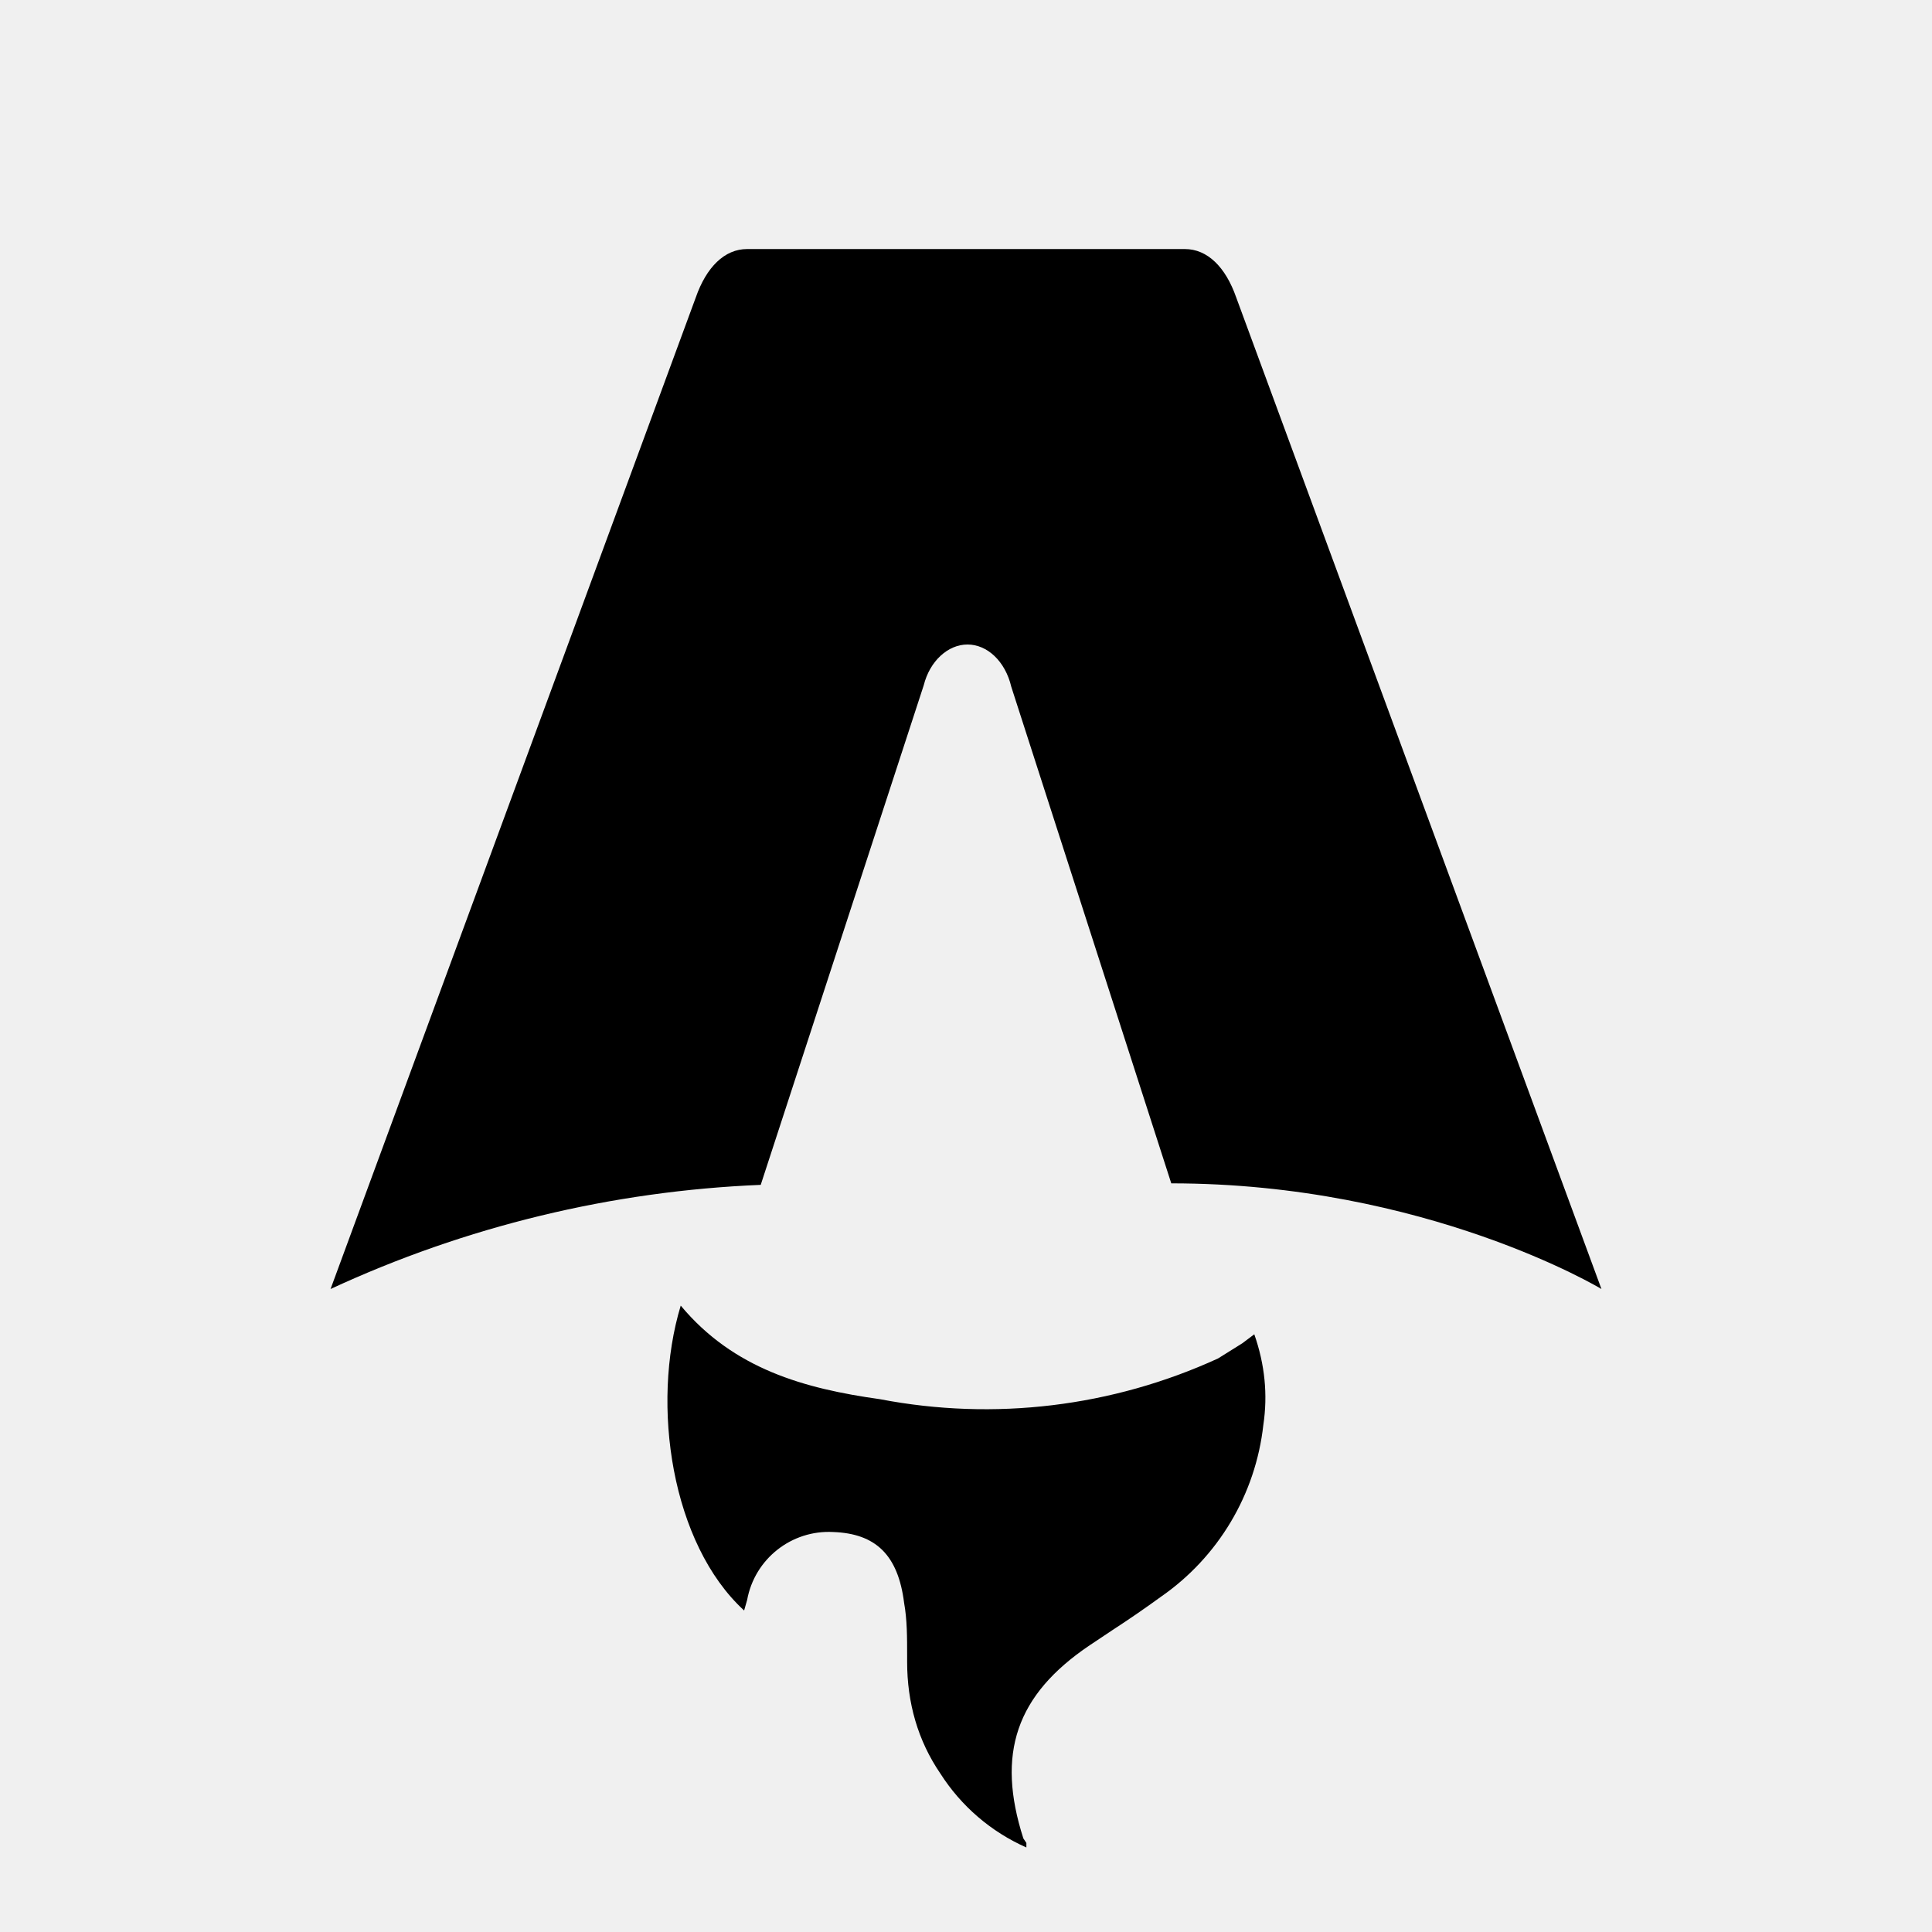
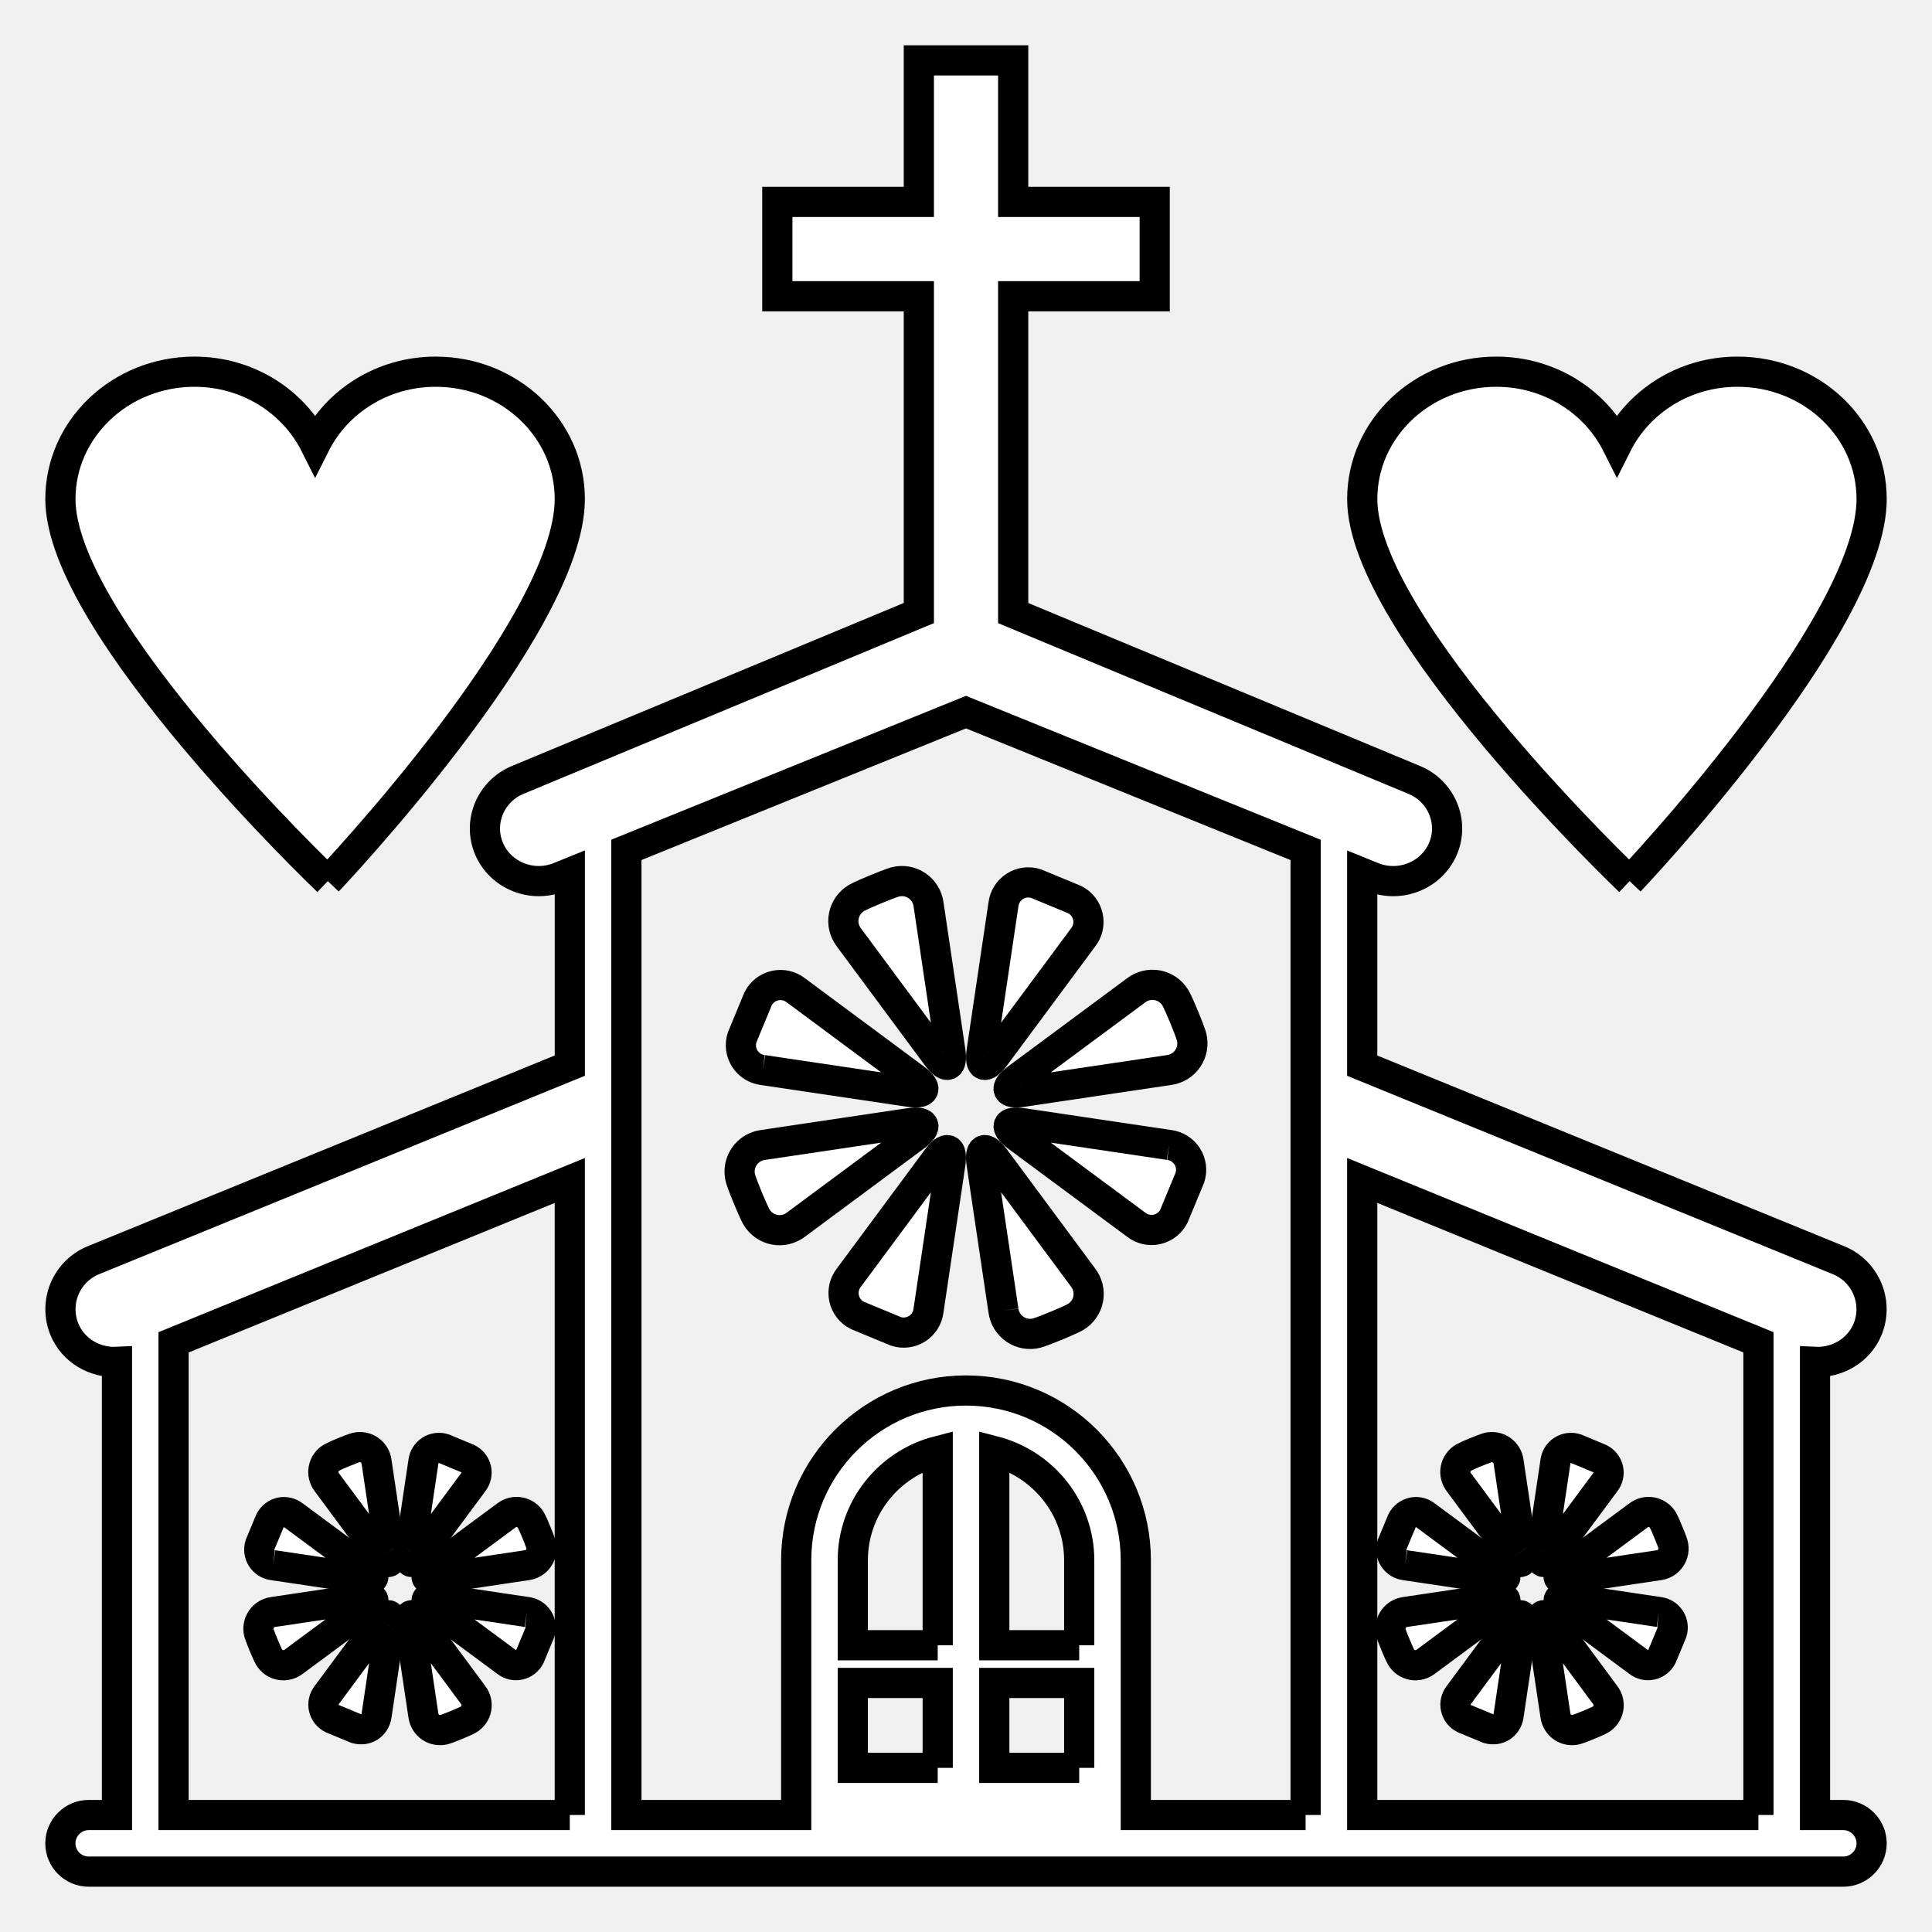
- <svg xmlns="http://www.w3.org/2000/svg" fill="none" viewBox="0 0 128 128">
-   <path d="M50.4 78.5a75.1 75.1 0 0 0-28.5 6.9l24.2-65.7c.7-2 1.9-3.2 3.4-3.2h29c1.5 0 2.7 1.2 3.4 3.2l24.2 65.7s-11.6-7-28.5-7L67 45.5c-.4-1.7-1.6-2.8-2.9-2.8-1.3 0-2.5 1.1-2.9 2.7L50.4 78.5Zm-1.1 28.2Zm-4.2-20.2c-2 6.6-.6 15.8 4.2 20.2a17.5 17.5 0 0 1 .2-.7 5.5 5.5 0 0 1 5.7-4.5c2.8.1 4.3 1.5 4.7 4.7.2 1.1.2 2.3.2 3.5v.4c0 2.7.7 5.2 2.2 7.4a13 13 0 0 0 5.7 4.9v-.3l-.2-.3c-1.8-5.6-.5-9.5 4.4-12.8l1.5-1a73 73 0 0 0 3.2-2.2 16 16 0 0 0 6.8-11.4c.3-2 .1-4-.6-6l-.8.6-1.6 1a37 37 0 0 1-22.4 2.7c-5-.7-9.7-2-13.2-6.2Z" />
-   <style>
-         path { fill: #000; }
-         @media (prefers-color-scheme: dark) {
-             path { fill: #FFF; }
-         }
-     </style>
+ <svg xmlns="http://www.w3.org/2000/svg" viewBox="0 0 64 64" aria-hidden="true" role="img" class="iconify iconify--emojione-monotone" preserveAspectRatio="xMidYMid meet" fill="#000000" stroke="#000000">
+   <g id="SVGRepo_bgCarrier" stroke-width="0" />
+   <g id="SVGRepo_tracerCarrier" stroke-linecap="round" stroke-linejoin="round" />
+   <g id="SVGRepo_iconCarrier">
+     <path d="M61.063 60.125h-.938v-15.01c.731.035 1.443-.371 1.739-1.074a1.754 1.754 0 0 0-.965-2.297l-15.774-6.443v-6.386l.348.141c.906.367 1.956-.058 2.329-.944c.376-.887-.059-1.914-.963-2.28l-13.276-5.523V9.813h4.688V6.688h-4.688V2h-3.125v4.688H25.75v3.125h4.688v10.495l-13.276 5.523c-.904.366-1.339 1.394-.963 2.28c.373.887 1.423 1.312 2.327.944l.35-.142V35.3L3.099 41.744a1.754 1.754 0 0 0-.963 2.297c.294.703 1.008 1.11 1.739 1.074v15.01h-.937c-.517 0-.938.422-.938.938s.421.937.938.937h58.125c.514 0 .937-.422.937-.937s-.423-.938-.937-.938m-42.188 0H5.75V44.466l13.125-5.361v21.02m12.188-1.562H28.25V55.75h2.813v2.813m0-4.063H28.25v-2.813c0-1.742 1.199-3.198 2.813-3.617v6.43m4.687 4.063h-2.813V55.75h2.813v2.813m0-4.063h-2.813v-6.429c1.612.419 2.813 1.875 2.813 3.616V54.5m7.5 5.625h-5.625v-8.438a5.625 5.625 0 0 0-11.25 0v8.438H20.75V28.153L32 23.59l11.25 4.564v31.971m15 0H45.125V39.104l13.125 5.361v15.66" fill="#ffffff" />
+     <path d="M31.044 34.998c.319.433.517.351.438-.181l-.723-4.859a.89.89 0 0 0-1.095-.746s-.129.03-.658.248c-.529.22-.639.29-.639.29a.889.889 0 0 0-.247 1.302l2.924 3.946" fill="#ffffff" />
+     <path d="M25.274 35.447l4.856.722c.53.08.613-.117.179-.438l-3.942-2.923a.83.83 0 0 0-1.254.277l-.529 1.279a.83.83 0 0 0 .69 1.083" fill="#ffffff" />
+     <path d="M30.129 37.206l-4.858.723a.889.889 0 0 0-.745 1.095s.029.129.247.658c.22.528.29.639.29.639a.889.889 0 0 0 1.302.247l3.945-2.924c.434-.32.351-.518-.181-.438" fill="#ffffff" />
+     <path d="M31.044 38.376l-2.922 3.944a.828.828 0 0 0 .276 1.253l1.279.53a.828.828 0 0 0 1.081-.69l.723-4.856c.08-.531-.117-.614-.437-.181" fill="#ffffff" />
+     <path d="M33.241 43.417a.89.89 0 0 0 1.095.745s.129-.029.658-.247c.527-.22.639-.29.639-.29a.889.889 0 0 0 .247-1.302l-2.924-3.947c-.32-.433-.519-.35-.438.182l.723 4.859" fill="#ffffff" />
+     <path d="M38.726 37.928l-4.856-.722c-.53-.08-.613.117-.181.438l3.944 2.922a.827.827 0 0 0 1.252-.276l.531-1.279a.83.83 0 0 0-.69-1.083" fill="#ffffff" />
+     <path d="M33.869 36.169l4.86-.723a.89.89 0 0 0 .745-1.096s-.029-.128-.247-.657c-.22-.528-.29-.639-.29-.639a.888.888 0 0 0-1.302-.247l-3.947 2.924c-.432.32-.349.518.181.438" fill="#ffffff" />
+     <path d="M32.956 34.998l2.922-3.943a.828.828 0 0 0-.276-1.253l-1.279-.53a.83.83 0 0 0-1.083.69l-.721 4.855c-.081.532.117.615.437.181" fill="#ffffff" />
+     <path d="M12.653 51.569c.199.271.322.22.272-.114l-.452-3.036a.556.556 0 0 0-.685-.466s-.079.019-.41.154a3.76 3.76 0 0 0-.399.181a.553.553 0 0 0-.153.813l1.827 2.468" fill="#ffffff" />
+     <path d="M9.046 51.849l3.034.452c.335.051.385-.073.115-.273l-2.467-1.826a.516.516 0 0 0-.783.174l-.332.798a.52.52 0 0 0 .433.675" fill="#ffffff" />
+     <path d="M8.732 54.494c.138.332.182.401.182.401a.553.553 0 0 0 .813.153l2.469-1.827c.27-.199.218-.323-.115-.273l-3.037.452a.559.559 0 0 0-.467.686s.019.079.155.408" fill="#ffffff" />
+     <path d="M12.653 53.68l-1.827 2.467a.514.514 0 0 0 .174.782l.798.331c.324.095.626-.1.676-.431l.452-3.035c.05-.334-.073-.385-.273-.114" fill="#ffffff" />
+     <path d="M14.026 56.83c.05.332.357.543.685.466c0 0 .079-.019.408-.154c.332-.137.401-.181.401-.181a.553.553 0 0 0 .153-.813l-1.827-2.468c-.199-.271-.324-.219-.274.114l.454 3.036" fill="#ffffff" />
+     <path d="M17.454 53.4l-3.034-.452c-.335-.05-.385.074-.115.273l2.467 1.827a.514.514 0 0 0 .781-.174l.332-.798a.518.518 0 0 0-.431-.676" fill="#ffffff" />
+     <path d="M14.42 52.302l3.034-.453a.555.555 0 0 0 .467-.685s-.019-.08-.155-.409c-.136-.331-.18-.4-.18-.4a.553.553 0 0 0-.813-.153l-2.469 1.826c-.269.2-.219.324.116.274" fill="#ffffff" />
+     <path d="M13.847 51.569l1.827-2.466a.514.514 0 0 0-.174-.782l-.798-.332a.519.519 0 0 0-.676.432l-.452 3.034c-.052.334.073.385.273.114" fill="#ffffff" />
+     <path d="M50.153 51.569c.199.271.322.22.272-.114l-.452-3.036a.556.556 0 0 0-.685-.466s-.079.019-.41.154a3.76 3.76 0 0 0-.399.181a.553.553 0 0 0-.153.813l1.827 2.468" fill="#ffffff" />
+     <path d="M46.546 51.849l3.034.452c.335.051.385-.073.115-.273l-2.467-1.826a.516.516 0 0 0-.783.174l-.332.798a.52.52 0 0 0 .433.675" fill="#ffffff" />
+     <path d="M46.232 54.494c.138.332.182.401.182.401a.553.553 0 0 0 .813.153l2.469-1.827c.27-.199.218-.323-.115-.273l-3.037.452a.559.559 0 0 0-.467.686s.019.079.155.408" fill="#ffffff" />
+     <path d="M50.153 53.68l-1.827 2.467a.514.514 0 0 0 .174.782l.798.331c.324.095.626-.1.676-.431l.452-3.035c.05-.334-.073-.385-.273-.114" fill="#ffffff" />
+     <path d="M51.526 56.83c.05.332.357.543.685.466c0 0 .079-.019.408-.154c.332-.137.401-.181.401-.181a.553.553 0 0 0 .153-.813l-1.827-2.468c-.199-.271-.324-.219-.274.114l.454 3.036" fill="#ffffff" />
+     <path d="M54.954 53.4l-3.034-.452c-.335-.05-.385.074-.115.273l2.467 1.827a.514.514 0 0 0 .781-.174l.332-.798a.518.518 0 0 0-.431-.676" fill="#ffffff" />
+     <path d="M51.92 52.302l3.034-.453a.555.555 0 0 0 .467-.685s-.019-.08-.155-.409c-.136-.331-.18-.4-.18-.4a.553.553 0 0 0-.813-.153l-2.469 1.826c-.269.2-.219.324.116.274" fill="#ffffff" />
+     <path d="M51.347 51.569l1.827-2.466a.514.514 0 0 0-.174-.782l-.798-.332a.519.519 0 0 0-.676.432l-.452 3.034c-.052.334.073.385.273.114" fill="#ffffff" />
+     <path d="M53.983 29.188S62 20.75 62 16.532c0-2.329-1.988-4.219-4.442-4.219c-1.767 0-3.281.988-3.995 2.41c-.714-1.422-2.229-2.41-3.997-2.41c-2.452 0-4.44 1.89-4.44 4.219c-.001 4.218 8.857 12.656 8.857 12.656" fill="#ffffff" />
+     <path d="M10.858 29.188s8.017-8.438 8.017-12.656c0-2.329-1.988-4.219-4.442-4.219c-1.767 0-3.281.988-3.995 2.41c-.714-1.422-2.229-2.41-3.997-2.41c-2.452 0-4.44 1.89-4.44 4.219C2 20.75 10.858 29.188 10.858 29.188" fill="#ffffff" />
+   </g>
</svg>
